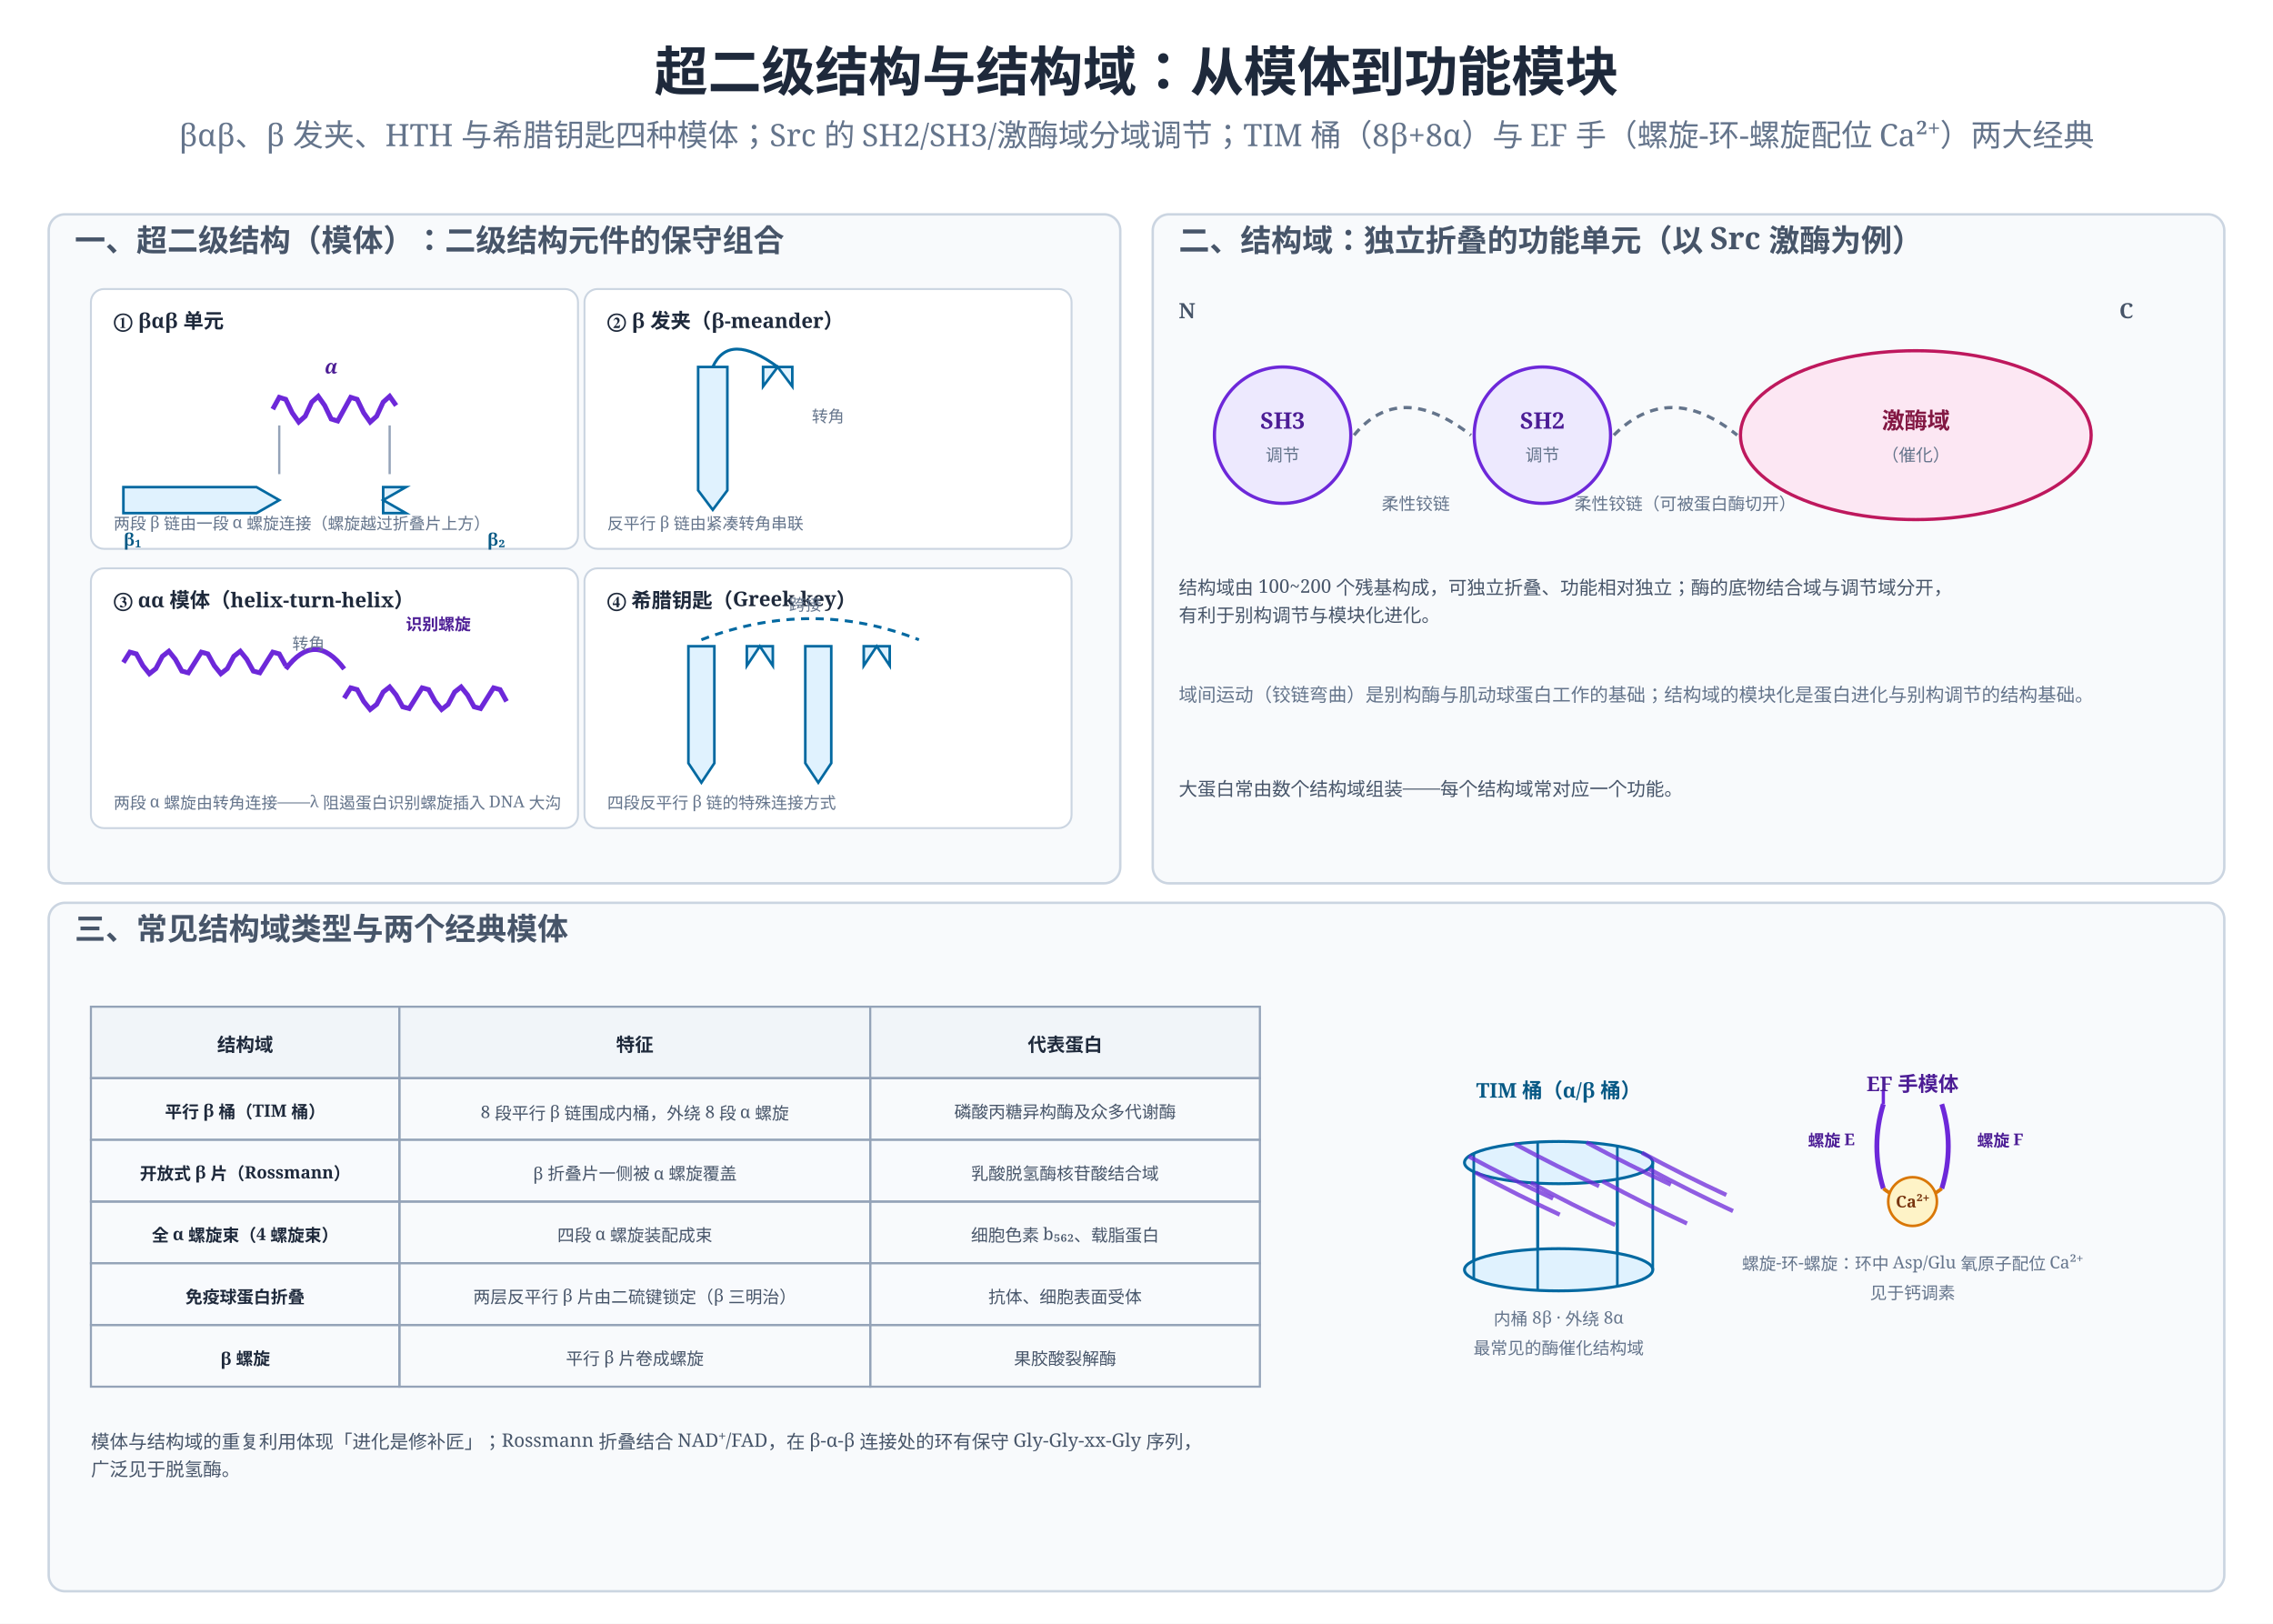
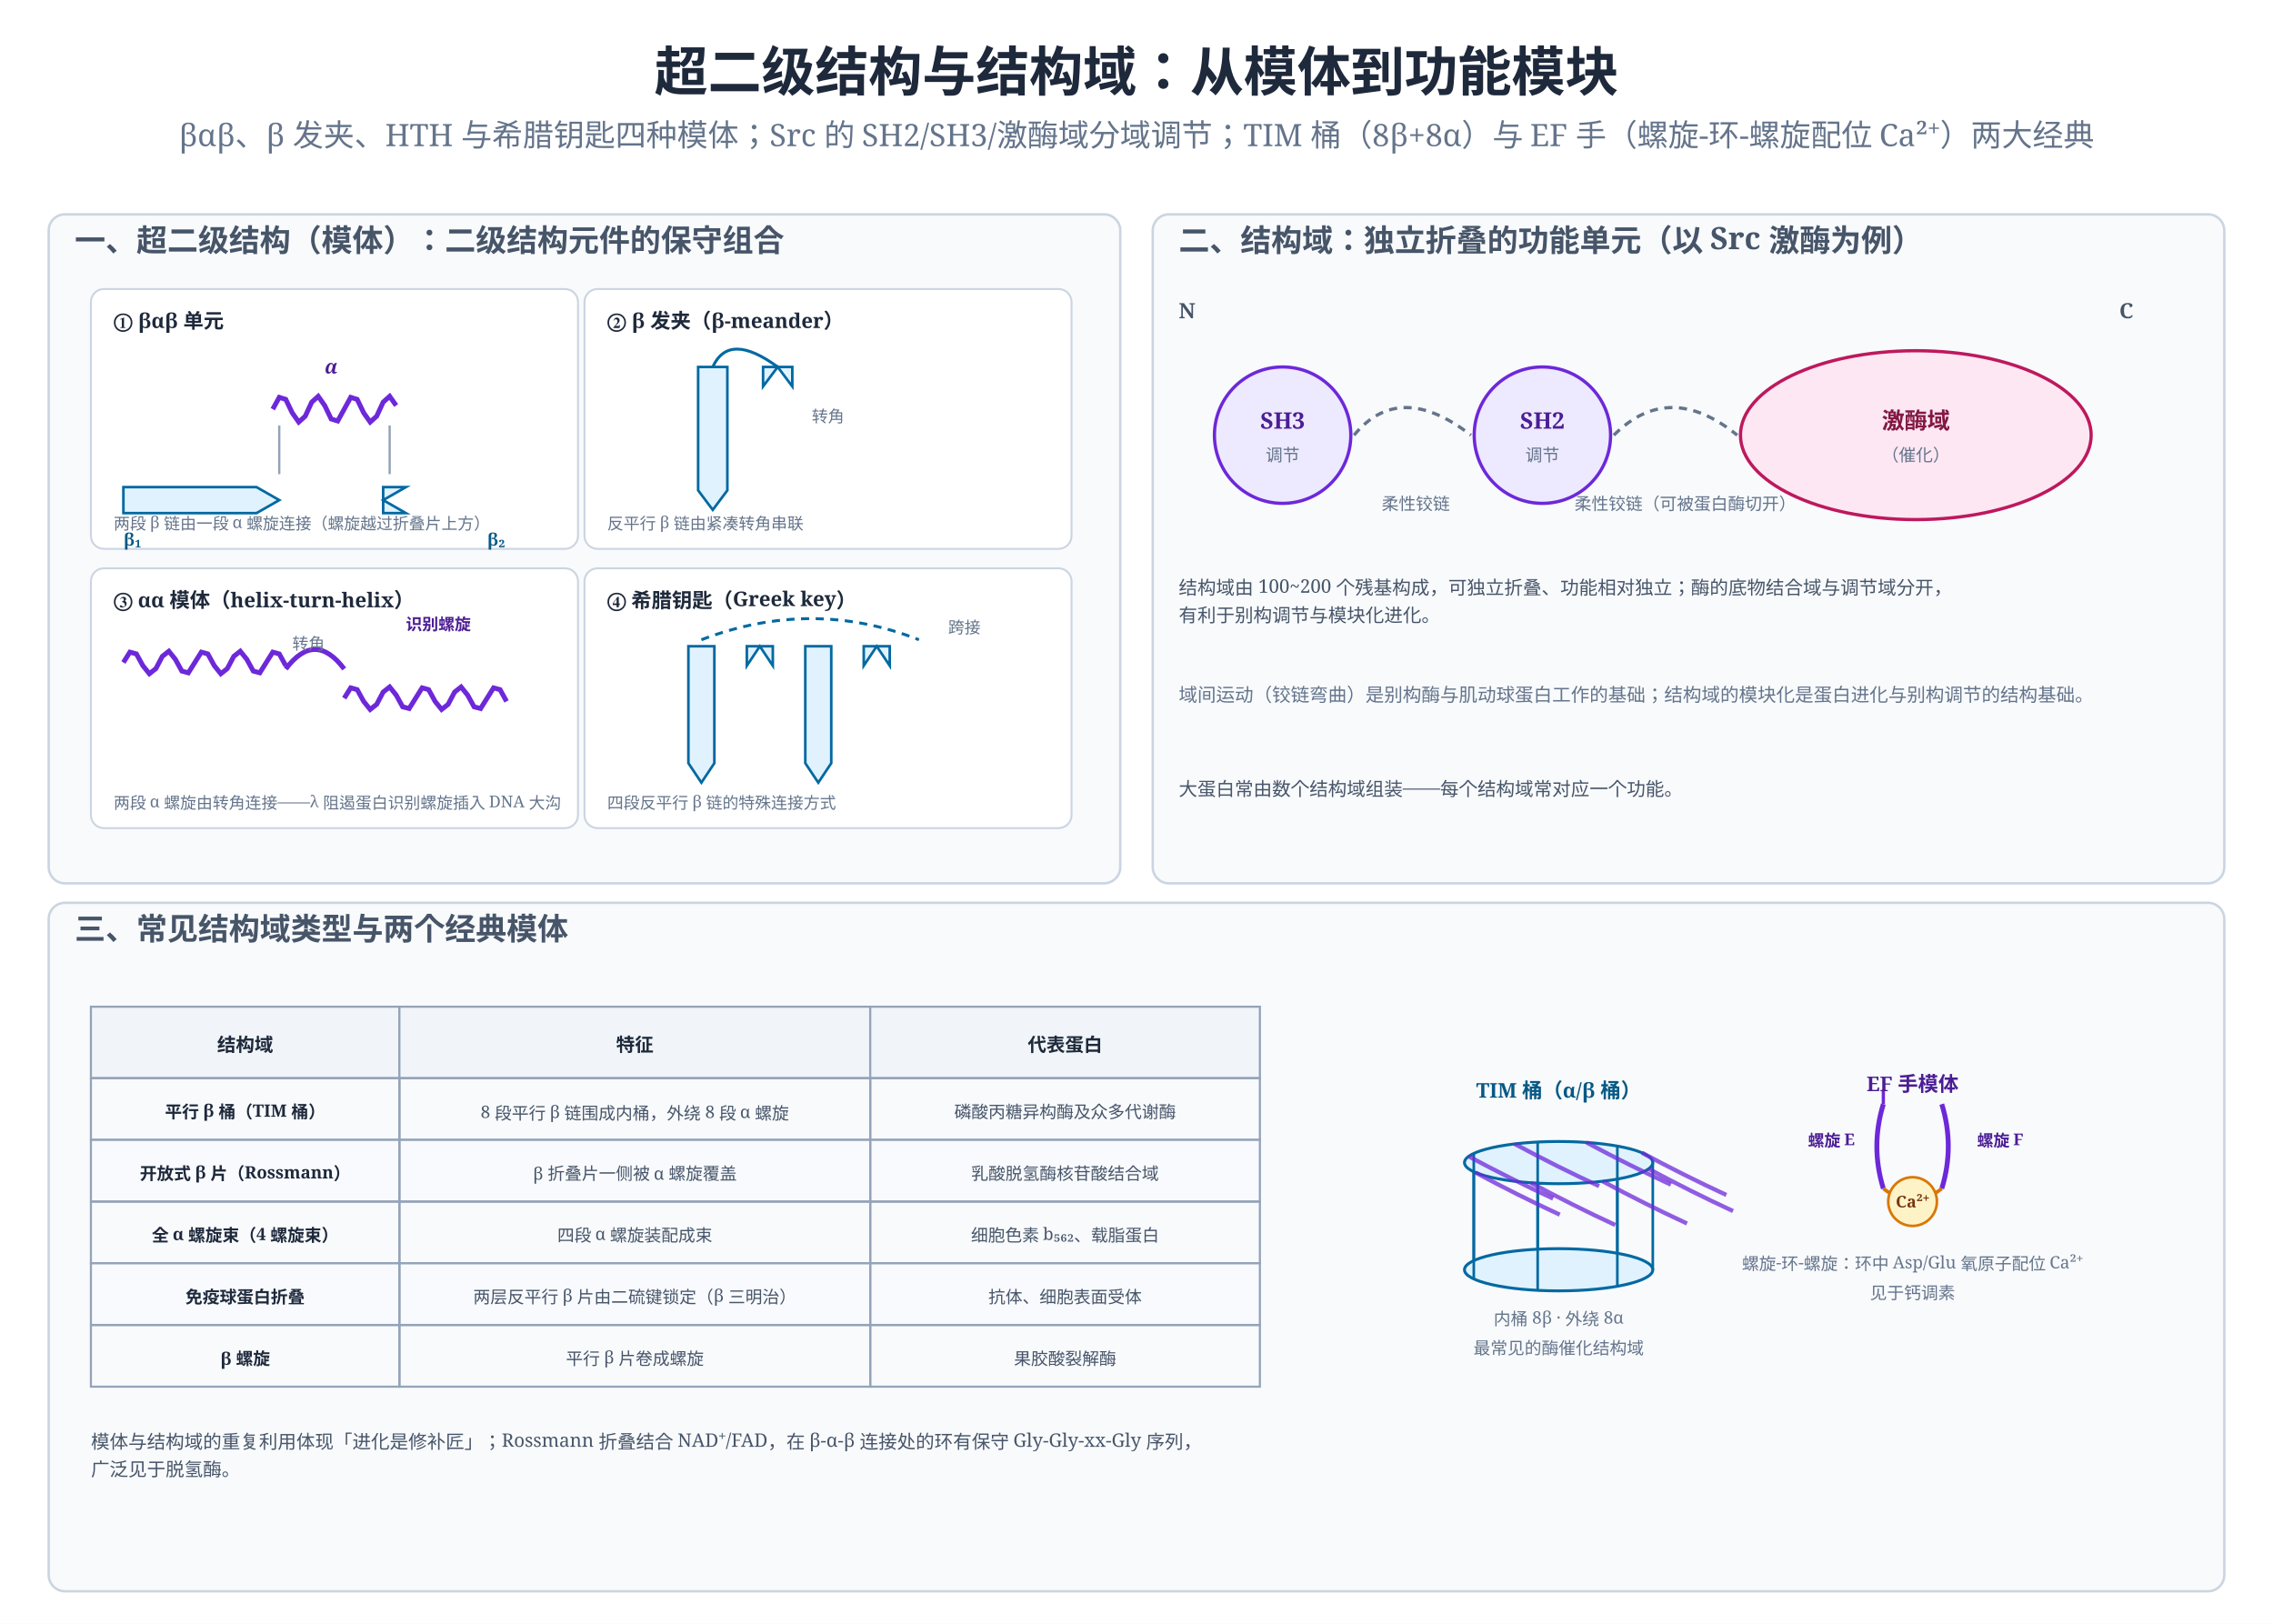
<svg xmlns="http://www.w3.org/2000/svg" width="1400" height="1000" viewBox="0 0 1400 1000" font-family="Noto Serif SC, LXGW WenKai, Songti SC, serif">
  <defs>
    <marker id="arr-ink" viewBox="0 0 10 10" refX="8.5" refY="5" markerWidth="7" markerHeight="7" orient="auto-start-reverse">
      <path d="M0,0 L10,5 L0,10 z" fill="#334155" />
    </marker>
    <marker id="arr-dna" viewBox="0 0 10 10" refX="8.5" refY="5" markerWidth="7" markerHeight="7" orient="auto-start-reverse">
      <path d="M0,0 L10,5 L0,10 z" fill="#0f766e" />
    </marker>
    <marker id="arr-rna" viewBox="0 0 10 10" refX="8.5" refY="5" markerWidth="7" markerHeight="7" orient="auto-start-reverse">
      <path d="M0,0 L10,5 L0,10 z" fill="#b45309" />
    </marker>
    <marker id="arr-pro" viewBox="0 0 10 10" refX="8.5" refY="5" markerWidth="7" markerHeight="7" orient="auto-start-reverse">
      <path d="M0,0 L10,5 L0,10 z" fill="#6d28d9" />
    </marker>
    <marker id="arr-enz" viewBox="0 0 10 10" refX="8.5" refY="5" markerWidth="7" markerHeight="7" orient="auto-start-reverse">
      <path d="M0,0 L10,5 L0,10 z" fill="#be185d" />
    </marker>
    <marker id="arr-acc" viewBox="0 0 10 10" refX="8.5" refY="5" markerWidth="7" markerHeight="7" orient="auto-start-reverse">
      <path d="M0,0 L10,5 L0,10 z" fill="#0369a1" />
    </marker>
    <marker id="arr-ok" viewBox="0 0 10 10" refX="8.5" refY="5" markerWidth="7" markerHeight="7" orient="auto-start-reverse">
      <path d="M0,0 L10,5 L0,10 z" fill="#059669" />
    </marker>
    <marker id="arr-warn" viewBox="0 0 10 10" refX="8.5" refY="5" markerWidth="7" markerHeight="7" orient="auto-start-reverse">
      <path d="M0,0 L10,5 L0,10 z" fill="#b45309" />
    </marker>
    <marker id="arr-bad" viewBox="0 0 10 10" refX="8.5" refY="5" markerWidth="7" markerHeight="7" orient="auto-start-reverse">
      <path d="M0,0 L10,5 L0,10 z" fill="#dc2626" />
    </marker>
    <marker id="arr-mute" viewBox="0 0 10 10" refX="8.5" refY="5" markerWidth="7" markerHeight="7" orient="auto-start-reverse">
      <path d="M0,0 L10,5 L0,10 z" fill="#94a3b8" />
    </marker>
  </defs>
  <rect x="0" y="0" width="1400" height="1000" fill="#ffffff" />
  <text x="700" y="56" text-anchor="middle" font-size="33" font-weight="700" fill="#1e293b">超二级结构与结构域：从模体到功能模块</text>
  <text x="700" y="90" text-anchor="middle" font-size="19" fill="#64748b">βαβ、β 发夹、HTH 与希腊钥匙四种模体；Src 的 SH2/SH3/激酶域分域调节；TIM 桶（8β+8α）与 EF 手（螺旋-环-螺旋配位 Ca²⁺）两大经典</text>
  <rect x="30" y="132" width="660" height="412" rx="10" fill="#f8fafc" stroke="#cbd5e1" stroke-width="1.5" />
  <text x="46" y="154.84" font-size="19" fill="#475569" font-weight="700">一、超二级结构（模体）：二级结构元件的保守组合</text>
  <rect x="56" y="178" width="300" height="160" rx="8" fill="#ffffff" stroke="#cbd5e1" stroke-width="1.2" />
  <text x="70" y="202" font-size="12.5" fill="#1e293b" font-weight="700">① βαβ 单元</text>
  <text x="70" y="326" font-size="10" fill="#64748b">两段 β 链由一段 α 螺旋连接（螺旋越过折叠片上方）</text>
  <polygon points="76,300 158,300 172,308 158,316 76,316" fill="#e0f2fe" stroke="#0369a1" stroke-width="1.6" />
  <polygon points="236,300 250,300 236,308 250,316 236,316" fill="#e0f2fe" stroke="#0369a1" stroke-width="1.6" />
  <polyline points="168,252 172,244.723 176,245.954 180,254.254 184,259.919 188,256.325 192,247.675 196,244.081 200,249.746 204,258.046 208,259.277 212,252 216,244.723 220,245.954 224,254.254 228,259.919 232,256.325 236,247.675 240,244.081 244,249.746" fill="none" stroke="#6d28d9" stroke-width="3" />
  <line x1="172" y1="292" x2="172" y2="262" stroke="#94a3b8" stroke-width="1.4" />
  <line x1="240" y1="262" x2="240" y2="292" stroke="#94a3b8" stroke-width="1.4" />
  <text x="76" y="336" font-size="10.5" fill="#075985" font-weight="700">β₁</text>
  <text x="300" y="336" font-size="10.5" fill="#075985" font-weight="700">β₂</text>
  <text x="200" y="230" font-size="12" fill="#4c1d95" font-weight="700" font-style="italic">α</text>
  <rect x="360" y="178" width="300" height="160" rx="8" fill="#ffffff" stroke="#cbd5e1" stroke-width="1.2" />
  <text x="374" y="202" font-size="12.5" fill="#1e293b" font-weight="700">② β 发夹（β-meander）</text>
  <text x="374" y="326" font-size="10" fill="#64748b">反平行 β 链由紧凑转角串联</text>
  <polygon points="430,226 430,302 439,314 448,302 448,226" fill="#e0f2fe" stroke="#0369a1" stroke-width="1.6" />
  <polygon points="470,226 470,238 479,226 488,238 488,226" fill="#e0f2fe" stroke="#0369a1" stroke-width="1.6" />
  <path d="M439,226 Q449,204 479,226" fill="none" stroke="#0369a1" stroke-width="1.8" />
  <text x="500" y="260" font-size="10" fill="#64748b">转角</text>
  <rect x="56" y="350" width="300" height="160" rx="8" fill="#ffffff" stroke="#cbd5e1" stroke-width="1.2" />
  <text x="70" y="374" font-size="12.5" fill="#1e293b" font-weight="700">③ αα 模体（helix-turn-helix）</text>
  <text x="70" y="498" font-size="10" fill="#64748b">两段 α 螺旋由转角连接——λ 阻遏蛋白识别螺旋插入 DNA 大沟</text>
  <polyline points="76,408 80,401.633 84,402.71 88,409.972 92,414.929 96,411.784 100,404.216 104,401.071 108,406.028 112,413.29 116,414.367 120,408 124,401.633 128,402.71 132,409.972 136,414.929 140,411.784 144,404.216 148,401.071 152,406.028 156,413.29 160,414.367 164,408 168,401.633 172,402.71 176,409.972" fill="none" stroke="#6d28d9" stroke-width="3" />
  <path d="M176,412 q18,-24 36,0" fill="none" stroke="#6d28d9" stroke-width="3" />
  <polyline points="212,430 216,423.633 220,424.71 224,431.972 228,436.929 232,433.784 236,426.216 240,423.071 244,428.028 248,435.29 252,436.367 256,430 260,423.633 264,424.71 268,431.972 272,436.929 276,433.784 280,426.216 284,423.071 288,428.028 292,435.29 296,436.367 300,430 304,423.633 308,424.71 312,431.972" fill="none" stroke="#6d28d9" stroke-width="3" />
  <text x="250" y="388" font-size="10" fill="#4c1d95" font-weight="700">识别螺旋</text>
  <text x="180" y="400" font-size="10" fill="#64748b">转角</text>
  <rect x="360" y="350" width="300" height="160" rx="8" fill="#ffffff" stroke="#cbd5e1" stroke-width="1.2" />
  <text x="374" y="374" font-size="12.5" fill="#1e293b" font-weight="700">④ 希腊钥匙（Greek key）</text>
  <text x="374" y="498" font-size="10" fill="#64748b">四段反平行 β 链的特殊连接方式</text>
  <polygon points="424,398 424,470 432,482 440,470 440,398" fill="#e0f2fe" stroke="#0369a1" stroke-width="1.6" />
  <polygon points="460,398 460,410 468,398 476,410 476,398" fill="#e0f2fe" stroke="#0369a1" stroke-width="1.6" />
  <polygon points="496,398 496,470 504,482 512,470 512,398" fill="#e0f2fe" stroke="#0369a1" stroke-width="1.6" />
  <polygon points="532,398 532,410 540,398 548,410 548,398" fill="#e0f2fe" stroke="#0369a1" stroke-width="1.6" />
  <path d="M432,394 Q500,368 566,394" fill="none" stroke="#0369a1" stroke-width="1.8" stroke-dasharray="5 4" />
-   <text x="486" y="376" font-size="10" fill="#64748b">跨接</text>
+   <text x="584" y="390" font-size="10" fill="#64748b">跨接</text>
  <rect x="710" y="132" width="660" height="412" rx="10" fill="#f8fafc" stroke="#cbd5e1" stroke-width="1.5" />
  <text x="726" y="154.84" font-size="19" fill="#475569" font-weight="700">二、结构域：独立折叠的功能单元（以 Src 激酶为例）</text>
  <circle cx="790" cy="268" r="42" fill="#ede9fe" stroke="#6d28d9" stroke-width="2" />
  <text x="790" y="264" font-size="14" fill="#4c1d95" text-anchor="middle" font-weight="700">SH3</text>
  <text x="790" y="284" font-size="10.5" fill="#64748b" text-anchor="middle">调节</text>
  <circle cx="950" cy="268" r="42" fill="#ede9fe" stroke="#6d28d9" stroke-width="2" />
  <text x="950" y="264" font-size="14" fill="#4c1d95" text-anchor="middle" font-weight="700">SH2</text>
  <text x="950" y="284" font-size="10.5" fill="#64748b" text-anchor="middle">调节</text>
  <ellipse cx="1180" cy="268" rx="108" ry="52" fill="#fce7f3" stroke="#be185d" stroke-width="2" />
  <text x="1180" y="264" font-size="14" fill="#831843" text-anchor="middle" font-weight="700">激酶域</text>
  <text x="1180" y="284" font-size="10.5" fill="#64748b" text-anchor="middle">（催化）</text>
  <path d="M834,268 q28,-34 72,0" fill="none" stroke="#64748b" stroke-width="2" stroke-dasharray="5 4" />
  <path d="M994,268 q34,-34 76,0" fill="none" stroke="#64748b" stroke-width="2" stroke-dasharray="5 4" />
  <text x="872" y="314" font-size="10.5" fill="#64748b" text-anchor="middle">柔性铰链</text>
  <text x="1038" y="314" font-size="10.5" fill="#64748b" text-anchor="middle">柔性铰链（可被蛋白酶切开）</text>
  <text x="726" y="196" font-size="13" fill="#475569" font-weight="700">N</text>
  <text x="1314" y="196" font-size="13" fill="#475569" text-anchor="end" font-weight="700">C</text>
  <text x="726" y="366" font-size="11.5" fill="#475569">结构域由 100~200 个残基构成，可独立折叠、功能相对独立；酶的底物结合域与调节域分开，</text>
  <text x="726" y="383" font-size="11.5" fill="#475569">有利于别构调节与模块化进化。</text>
  <text x="726" y="432" font-size="11.5" fill="#64748b">域间运动（铰链弯曲）是别构酶与肌动球蛋白工作的基础；结构域的模块化是蛋白进化与别构调节的结构基础。</text>
  <text x="726" y="490" font-size="11.5" fill="#475569">大蛋白常由数个结构域组装——每个结构域常对应一个功能。</text>
  <rect x="30" y="556" width="1340" height="424" rx="10" fill="#f8fafc" stroke="#cbd5e1" stroke-width="1.5" />
  <text x="46" y="578.84" font-size="19" fill="#475569" font-weight="700">三、常见结构域类型与两个经典模体</text>
  <rect x="56" y="620" width="190" height="44" fill="#f1f5f9" stroke="#94a3b8" stroke-width="1.3" />
  <text x="151" y="647.5" font-size="11.5" fill="#1e293b" text-anchor="middle" font-weight="700">结构域</text>
  <rect x="246" y="620" width="290" height="44" fill="#f1f5f9" stroke="#94a3b8" stroke-width="1.3" />
  <text x="391" y="647.5" font-size="11.5" fill="#1e293b" text-anchor="middle" font-weight="700">特征</text>
  <rect x="536" y="620" width="240" height="44" fill="#f1f5f9" stroke="#94a3b8" stroke-width="1.3" />
  <text x="656" y="647.5" font-size="11.5" fill="#1e293b" text-anchor="middle" font-weight="700">代表蛋白</text>
  <rect x="56" y="664" width="190" height="38" fill="none" stroke="#94a3b8" stroke-width="1.3" />
  <text x="151" y="688.5" font-size="10.5" fill="#1e293b" text-anchor="middle" font-weight="700">平行 β 桶（TIM 桶）</text>
  <rect x="246" y="664" width="290" height="38" fill="none" stroke="#94a3b8" stroke-width="1.3" />
  <text x="391" y="688.5" font-size="10.5" fill="#475569" text-anchor="middle" font-weight="500">8 段平行 β 链围成内桶，外绕 8 段 α 螺旋</text>
  <rect x="536" y="664" width="240" height="38" fill="none" stroke="#94a3b8" stroke-width="1.3" />
  <text x="656" y="688.5" font-size="10.5" fill="#475569" text-anchor="middle" font-weight="500">磷酸丙糖异构酶及众多代谢酶</text>
  <rect x="56" y="702" width="720" height="38" fill="#f8fafc" fill-opacity="0.85" />
  <rect x="56" y="702" width="190" height="38" fill="none" stroke="#94a3b8" stroke-width="1.3" />
  <text x="151" y="726.5" font-size="10.5" fill="#1e293b" text-anchor="middle" font-weight="700">开放式 β 片（Rossmann）</text>
  <rect x="246" y="702" width="290" height="38" fill="none" stroke="#94a3b8" stroke-width="1.3" />
  <text x="391" y="726.5" font-size="10.5" fill="#475569" text-anchor="middle" font-weight="500">β 折叠片一侧被 α 螺旋覆盖</text>
  <rect x="536" y="702" width="240" height="38" fill="none" stroke="#94a3b8" stroke-width="1.3" />
  <text x="656" y="726.5" font-size="10.5" fill="#475569" text-anchor="middle" font-weight="500">乳酸脱氢酶核苷酸结合域</text>
  <rect x="56" y="740" width="190" height="38" fill="none" stroke="#94a3b8" stroke-width="1.3" />
  <text x="151" y="764.5" font-size="10.5" fill="#1e293b" text-anchor="middle" font-weight="700">全 α 螺旋束（4 螺旋束）</text>
  <rect x="246" y="740" width="290" height="38" fill="none" stroke="#94a3b8" stroke-width="1.3" />
  <text x="391" y="764.5" font-size="10.5" fill="#475569" text-anchor="middle" font-weight="500">四段 α 螺旋装配成束</text>
  <rect x="536" y="740" width="240" height="38" fill="none" stroke="#94a3b8" stroke-width="1.3" />
  <text x="656" y="764.5" font-size="10.5" fill="#475569" text-anchor="middle" font-weight="500">细胞色素 b₅₆₂、载脂蛋白</text>
  <rect x="56" y="778" width="720" height="38" fill="#f8fafc" fill-opacity="0.85" />
  <rect x="56" y="778" width="190" height="38" fill="none" stroke="#94a3b8" stroke-width="1.3" />
  <text x="151" y="802.5" font-size="10.5" fill="#1e293b" text-anchor="middle" font-weight="700">免疫球蛋白折叠</text>
  <rect x="246" y="778" width="290" height="38" fill="none" stroke="#94a3b8" stroke-width="1.3" />
  <text x="391" y="802.5" font-size="10.5" fill="#475569" text-anchor="middle" font-weight="500">两层反平行 β 片由二硫键锁定（β 三明治）</text>
  <rect x="536" y="778" width="240" height="38" fill="none" stroke="#94a3b8" stroke-width="1.3" />
  <text x="656" y="802.5" font-size="10.5" fill="#475569" text-anchor="middle" font-weight="500">抗体、细胞表面受体</text>
  <rect x="56" y="816" width="190" height="38" fill="none" stroke="#94a3b8" stroke-width="1.3" />
  <text x="151" y="840.5" font-size="10.5" fill="#1e293b" text-anchor="middle" font-weight="700">β 螺旋</text>
  <rect x="246" y="816" width="290" height="38" fill="none" stroke="#94a3b8" stroke-width="1.3" />
  <text x="391" y="840.5" font-size="10.5" fill="#475569" text-anchor="middle" font-weight="500">平行 β 片卷成螺旋</text>
  <rect x="536" y="816" width="240" height="38" fill="none" stroke="#94a3b8" stroke-width="1.3" />
  <text x="656" y="840.5" font-size="10.5" fill="#475569" text-anchor="middle" font-weight="500">果胶酸裂解酶</text>
  <text x="56" y="892" font-size="11.5" fill="#475569">模体与结构域的重复利用体现「进化是修补匠」；Rossmann 折叠结合 NAD⁺/FAD，在 β-α-β 连接处的环有保守 Gly-Gly-xx-Gly 序列，</text>
  <text x="56" y="909" font-size="11.5" fill="#475569">广泛见于脱氢酶。</text>
  <ellipse cx="960" cy="716" rx="58" ry="13" fill="#e0f2fe" stroke="#0369a1" stroke-width="1.8" />
  <ellipse cx="960" cy="782" rx="58" ry="13" fill="#e0f2fe" stroke="#0369a1" stroke-width="1.8" />
  <line x1="1018" y1="716" x2="1018" y2="782" stroke="#0369a1" stroke-width="1.6" />
  <line x1="996.162" y1="726.164" x2="996.162" y2="792.164" stroke="#0369a1" stroke-width="1.6" />
  <line x1="947.094" y1="728.674" x2="947.094" y2="794.674" stroke="#0369a1" stroke-width="1.6" />
  <line x1="907.744" y1="721.64" x2="907.744" y2="787.64" stroke="#0369a1" stroke-width="1.6" />
  <line x1="907.744" y1="710.36" x2="907.744" y2="776.36" stroke="#0369a1" stroke-width="1.6" />
  <line x1="947.094" y1="703.326" x2="947.094" y2="769.326" stroke="#0369a1" stroke-width="1.6" />
  <line x1="996.162" y1="705.836" x2="996.162" y2="771.836" stroke="#0369a1" stroke-width="1.6" />
  <path d="M1015.41,719.842 q26,14 52,26" fill="none" opacity="0.75" stroke="#6d28d9" stroke-width="2.6" />
  <path d="M987.061,727.498 q26,14 52,26" fill="none" opacity="0.75" stroke="#6d28d9" stroke-width="2.6" />
  <path d="M942.86,728.419 q26,14 52,26" fill="none" opacity="0.75" stroke="#6d28d9" stroke-width="2.6" />
  <path d="M908.7,722.065 q26,14 52,26" fill="none" opacity="0.75" stroke="#6d28d9" stroke-width="2.6" />
  <path d="M904.59,712.158 q26,14 52,26" fill="none" opacity="0.75" stroke="#6d28d9" stroke-width="2.6" />
  <path d="M932.939,704.502 q26,14 52,26" fill="none" opacity="0.75" stroke="#6d28d9" stroke-width="2.6" />
  <path d="M977.14,703.581 q26,14 52,26" fill="none" opacity="0.75" stroke="#6d28d9" stroke-width="2.6" />
  <path d="M1011.3,709.935 q26,14 52,26" fill="none" opacity="0.75" stroke="#6d28d9" stroke-width="2.6" />
  <text x="960" y="676" font-size="12.5" fill="#075985" text-anchor="middle" font-weight="700">TIM 桶（α/β 桶）</text>
  <text x="960" y="816" font-size="10.5" fill="#64748b" text-anchor="middle">内桶 8β · 外绕 8α</text>
  <text x="960" y="834" font-size="10.5" fill="#64748b" text-anchor="middle">最常见的酶催化结构域</text>
  <path d="M1160,680 q-8,26 0,52" fill="none" stroke="#6d28d9" stroke-width="3" />
  <path d="M1160,680 l0,-8" fill="none" stroke="#6d28d9" stroke-width="2" />
  <path d="M1196,680 q8,26 0,52" fill="none" stroke="#6d28d9" stroke-width="3" />
  <path d="M1160,732 q18,14 36,0" fill="none" stroke="#d97706" stroke-width="2.2" />
  <circle cx="1178" cy="740" r="15" fill="#fef3c7" stroke="#d97706" stroke-width="1.6" />
  <text x="1178" y="743.6" font-size="10" fill="#78350f" text-anchor="middle" font-weight="700">Ca²⁺</text>
  <text x="1128" y="706" font-size="10" fill="#4c1d95" text-anchor="middle" font-weight="700">螺旋 E</text>
  <text x="1232" y="706" font-size="10" fill="#4c1d95" text-anchor="middle" font-weight="700">螺旋 F</text>
  <text x="1178" y="672" font-size="12.5" fill="#4c1d95" text-anchor="middle" font-weight="700">EF 手模体</text>
  <text x="1178" y="782" font-size="10.5" fill="#64748b" text-anchor="middle">螺旋-环-螺旋：环中 Asp/Glu 氧原子配位 Ca²⁺</text>
  <text x="1178" y="800" font-size="10.5" fill="#64748b" text-anchor="middle">见于钙调素</text>
</svg>
